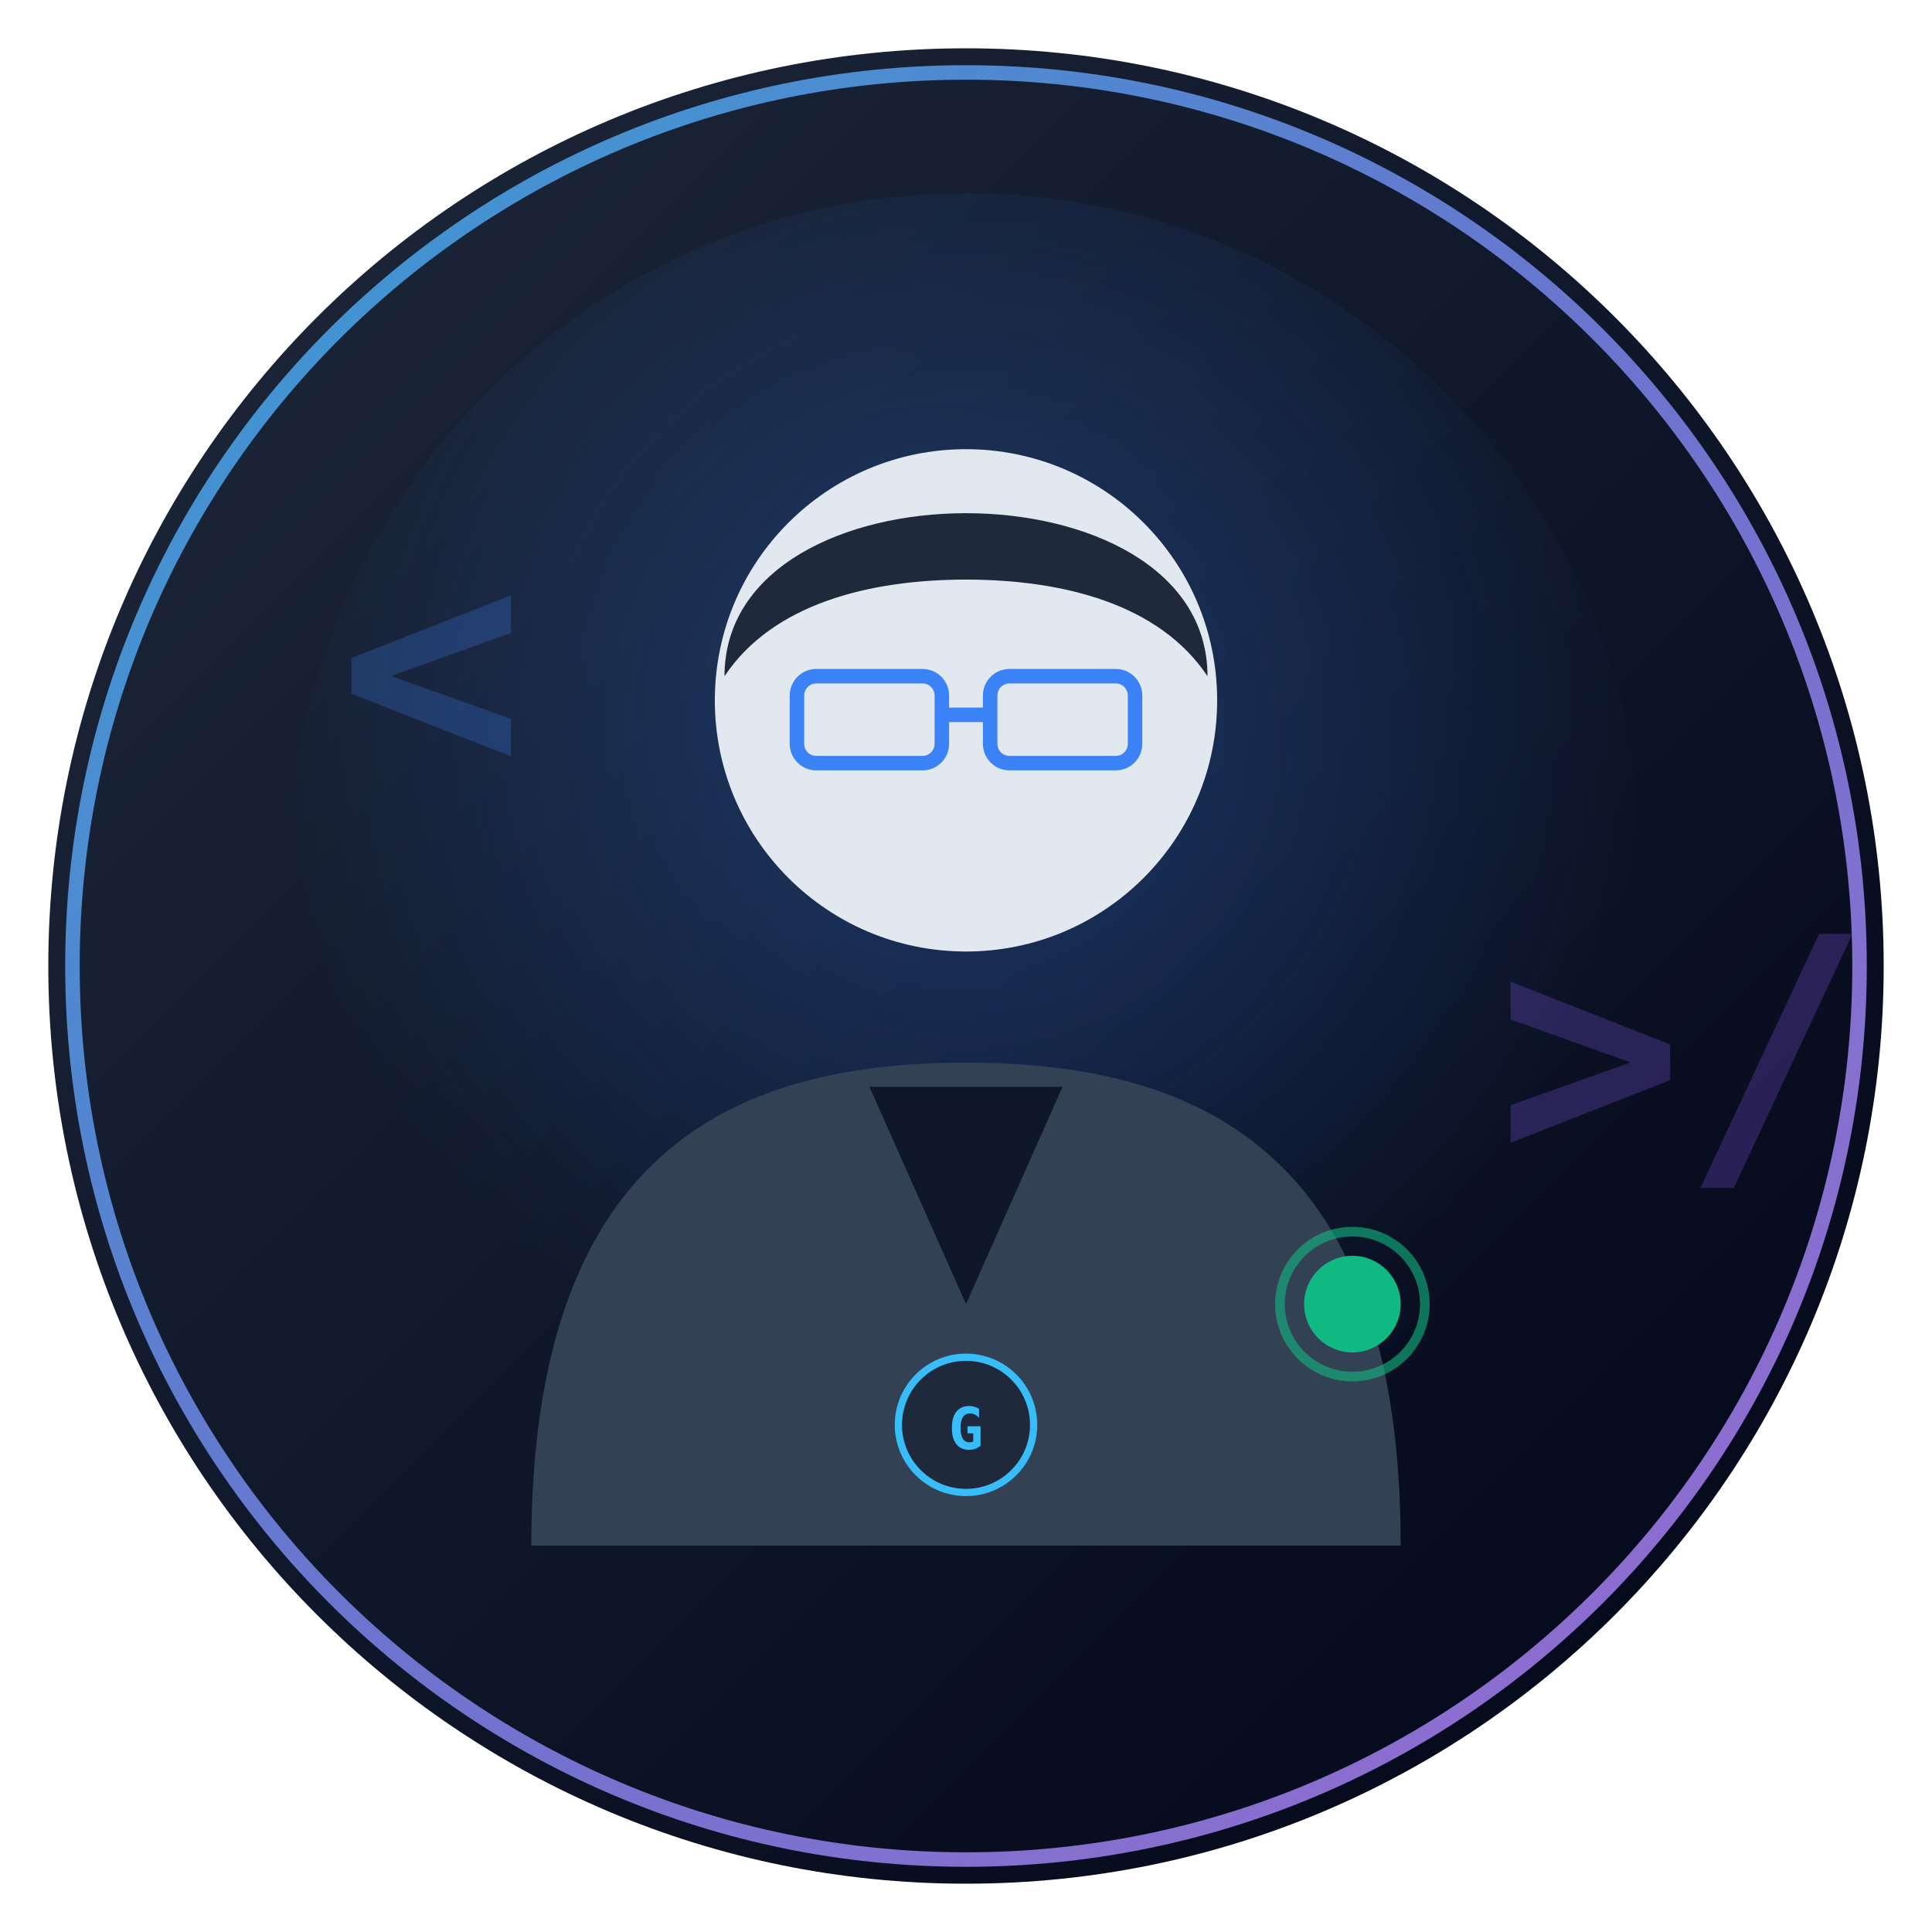
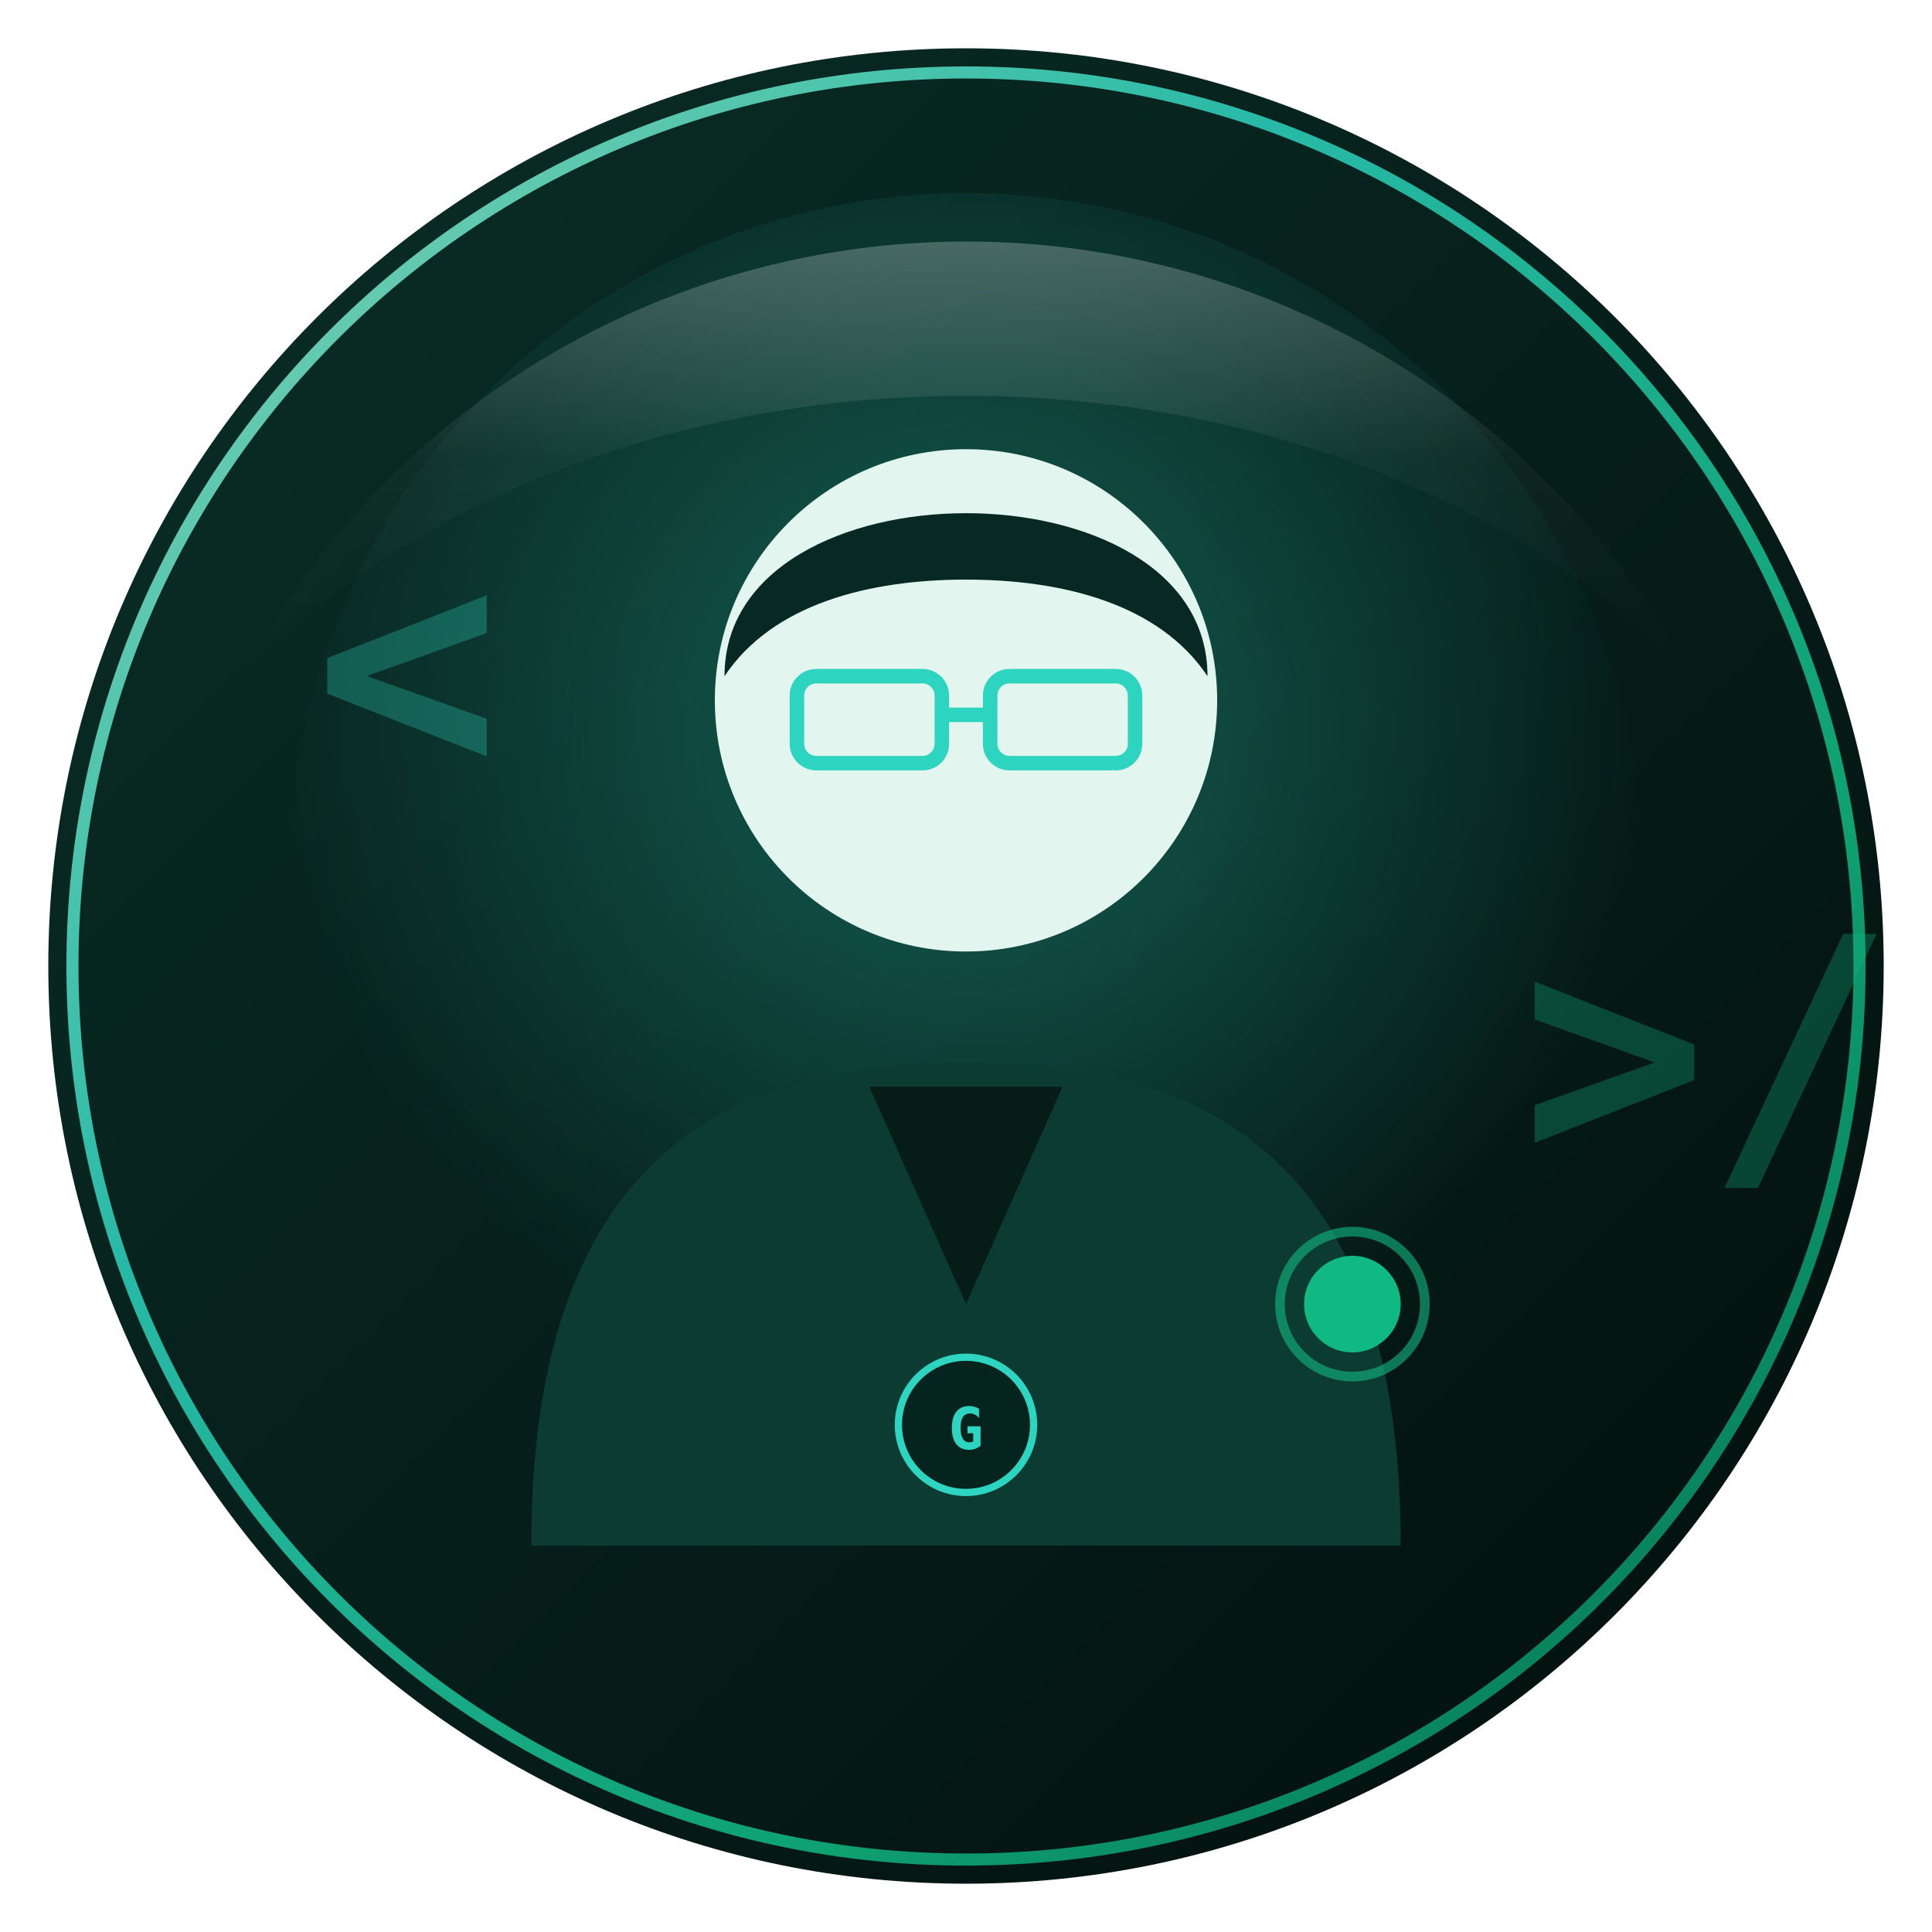
<svg xmlns="http://www.w3.org/2000/svg" viewBox="0 0 400 400" width="100%" height="100%">
  <defs>
    <linearGradient id="avatar-bg" x1="0%" y1="0%" x2="100%" y2="100%">
-       <stop offset="0%" stop-color="#1e293b" />
-       <stop offset="50%" stop-color="#0f172a" />
-       <stop offset="100%" stop-color="#020617" />
+       <stop offset="0%" stop-color="#0a2e27" />
+       <stop offset="50%" stop-color="#061f1a" />
+       <stop offset="100%" stop-color="#020e0c" />
    </linearGradient>
    <linearGradient id="accent-stroke" x1="0%" y1="0%" x2="100%" y2="100%">
-       <stop offset="0%" stop-color="#38bdf8" />
-       <stop offset="50%" stop-color="#818cf8" />
-       <stop offset="100%" stop-color="#c084fc" />
+       <stop offset="0%" stop-color="#a7f3d0" />
+       <stop offset="35%" stop-color="#2dd4bf" />
+       <stop offset="70%" stop-color="#10b981" />
+       <stop offset="100%" stop-color="#047857" />
    </linearGradient>
    <radialGradient id="avatar-glow" cx="50%" cy="40%" r="50%">
-       <stop offset="0%" stop-color="#3b82f6" stop-opacity="0.3" />
-       <stop offset="100%" stop-color="#3b82f6" stop-opacity="0" />
+       <stop offset="0%" stop-color="#2dd4bf" stop-opacity="0.35" />
+       <stop offset="100%" stop-color="#2dd4bf" stop-opacity="0" />
    </radialGradient>
+     <linearGradient id="glass-specular" x1="0%" y1="0%" x2="0%" y2="100%">
+       <stop offset="0%" stop-color="#ffffff" stop-opacity="0.25" />
+       <stop offset="50%" stop-color="#ffffff" stop-opacity="0.03" />
+       <stop offset="100%" stop-color="#ffffff" stop-opacity="0" />
+     </linearGradient>
  </defs>
  <circle cx="200" cy="200" r="190" fill="url(#avatar-bg)" />
-   <circle cx="200" cy="200" r="185" fill="none" stroke="url(#accent-stroke)" stroke-width="3" opacity="0.8" />
+   <circle cx="200" cy="200" r="185" fill="none" stroke="url(#accent-stroke)" stroke-width="2.5" opacity="0.85" />
  <circle cx="200" cy="180" r="140" fill="url(#avatar-glow)" />
-   <text x="70" y="160" fill="#3b82f6" opacity="0.25" font-family="monospace" font-size="64" font-weight="bold">&lt;</text>
-   <text x="310" y="240" fill="#8b5cf6" opacity="0.25" font-family="monospace" font-size="64" font-weight="bold">&gt;/</text>
-   <g fill="#94a3b8">
-     <circle cx="200" cy="145" r="52" fill="#e2e8f0" />
-     <path d="M150 140 C150 95, 250 95, 250 140 C240 125, 220 120, 200 120 C180 120, 160 125, 150 140 Z" fill="#1e293b" />
-     <rect x="165" y="140" width="30" height="18" rx="4" fill="none" stroke="#3b82f6" stroke-width="3" />
-     <rect x="205" y="140" width="30" height="18" rx="4" fill="none" stroke="#3b82f6" stroke-width="3" />
-     <line x1="195" y1="148" x2="205" y2="148" stroke="#3b82f6" stroke-width="3" />
-     <path d="M110 320 C110 240, 150 220, 200 220 C250 220, 290 240, 290 320 Z" fill="#334155" />
-     <polygon points="180,225 220,225 200,270" fill="#0f172a" />
-     <circle cx="200" cy="295" r="14" fill="#1e293b" stroke="#38bdf8" stroke-width="1.5" />
-     <text x="200" y="300" fill="#38bdf8" font-family="monospace" font-size="12" font-weight="bold" text-anchor="middle">G</text>
+   <path d="M 50 140 A 170 170 0 0 1 350 140 A 185 140 0 0 0 50 140 Z" fill="url(#glass-specular)" />
+   <text x="65" y="160" fill="#2dd4bf" opacity="0.3" font-family="monospace" font-size="64" font-weight="bold">&lt;</text>
+   <text x="315" y="240" fill="#10b981" opacity="0.3" font-family="monospace" font-size="64" font-weight="bold">&gt;/</text>
+   <g>
+     <circle cx="200" cy="145" r="52" fill="#e2f5ee" />
+     <path d="M150 140 C150 95, 250 95, 250 140 C240 125, 220 120, 200 120 C180 120, 160 125, 150 140 Z" fill="#082923" />
+     <rect x="165" y="140" width="30" height="18" rx="4" fill="none" stroke="#2dd4bf" stroke-width="3" />
+     <rect x="205" y="140" width="30" height="18" rx="4" fill="none" stroke="#2dd4bf" stroke-width="3" />
+     <line x1="195" y1="148" x2="205" y2="148" stroke="#2dd4bf" stroke-width="3" />
+     <path d="M110 320 C110 240, 150 220, 200 220 C250 220, 290 240, 290 320 Z" fill="#0c3b32" />
+     <polygon points="180,225 220,225 200,270" fill="#051c17" />
+     <circle cx="200" cy="295" r="14" fill="#06241e" stroke="#2dd4bf" stroke-width="1.5" />
+     <text x="200" y="300" fill="#2dd4bf" font-family="monospace" font-size="12" font-weight="bold" text-anchor="middle">G</text>
  </g>
  <circle cx="280" cy="270" r="10" fill="#10b981" />
  <circle cx="280" cy="270" r="15" fill="none" stroke="#10b981" stroke-width="2" opacity="0.6">
-     <animate attributeName="r" values="12;18;12" dur="2.5s" repeatCount="indefinite" />
-     <animate attributeName="opacity" values="0.8;0;0.8" dur="2.5s" repeatCount="indefinite" />
+     <animate attributeName="r" values="12;18;12" dur="2.4s" repeatCount="indefinite" />
+     <animate attributeName="opacity" values="0.8;0.1;0.8" dur="2.4s" repeatCount="indefinite" />
  </circle>
</svg>
